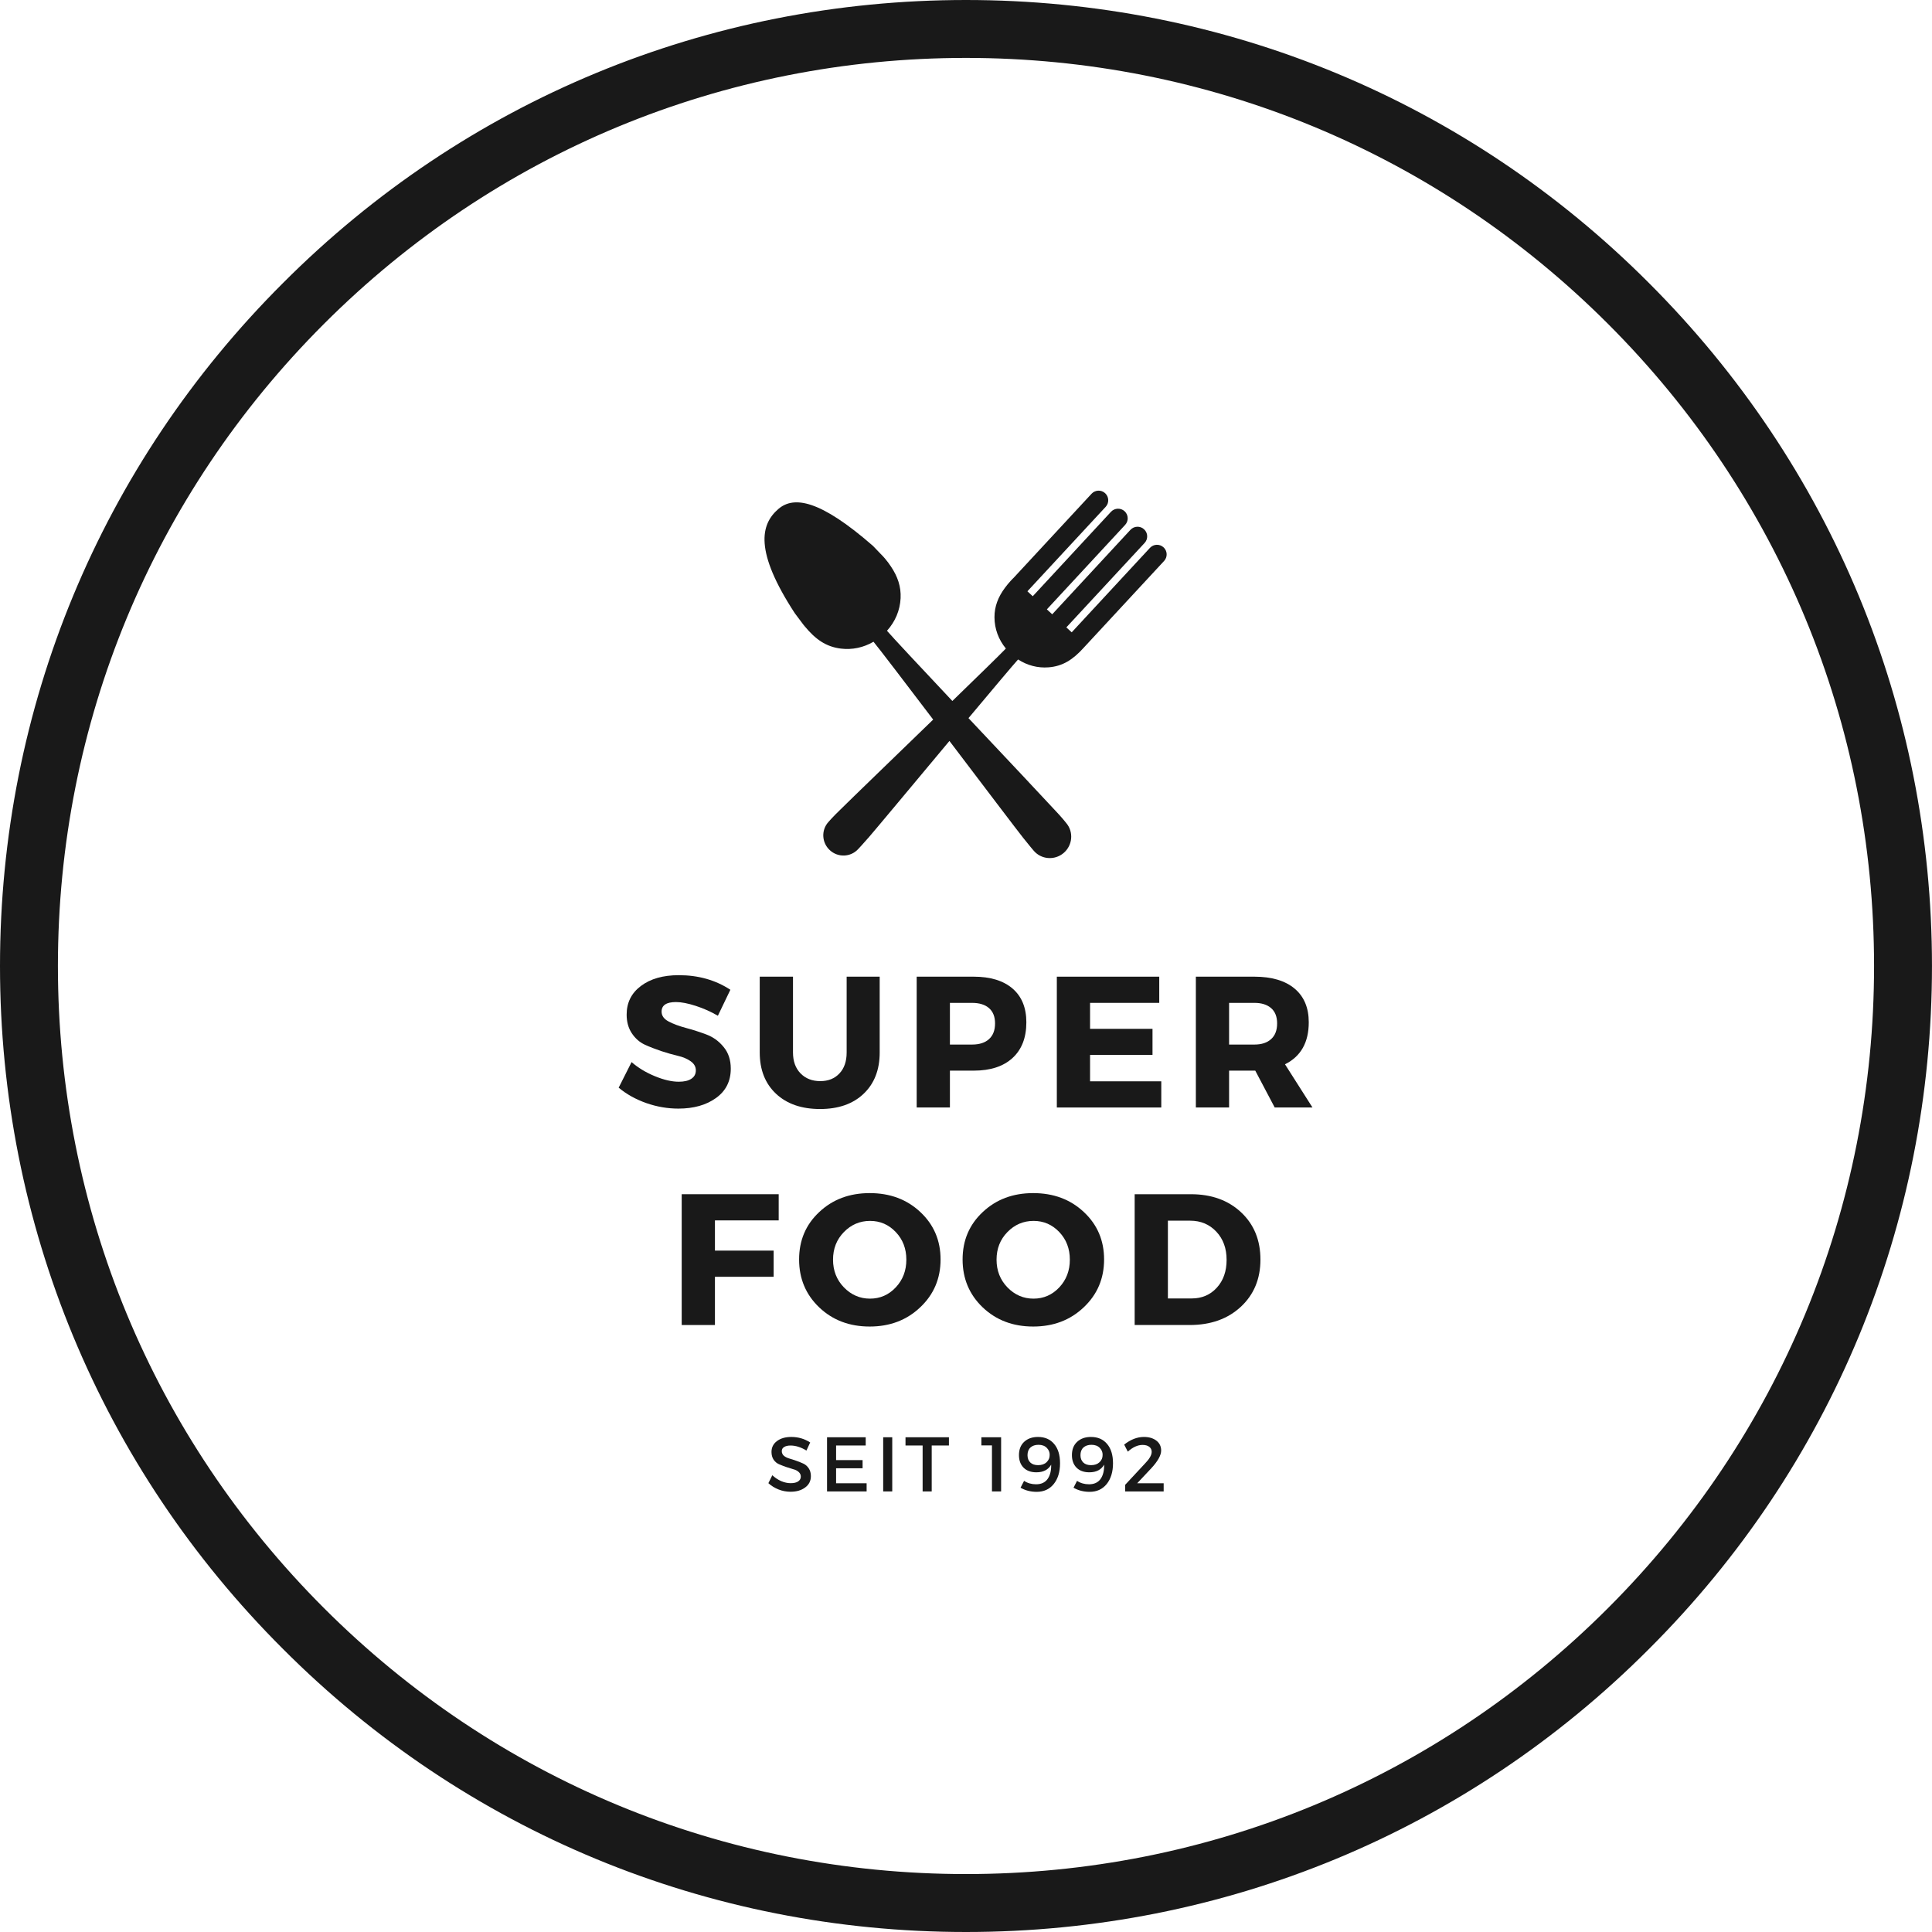
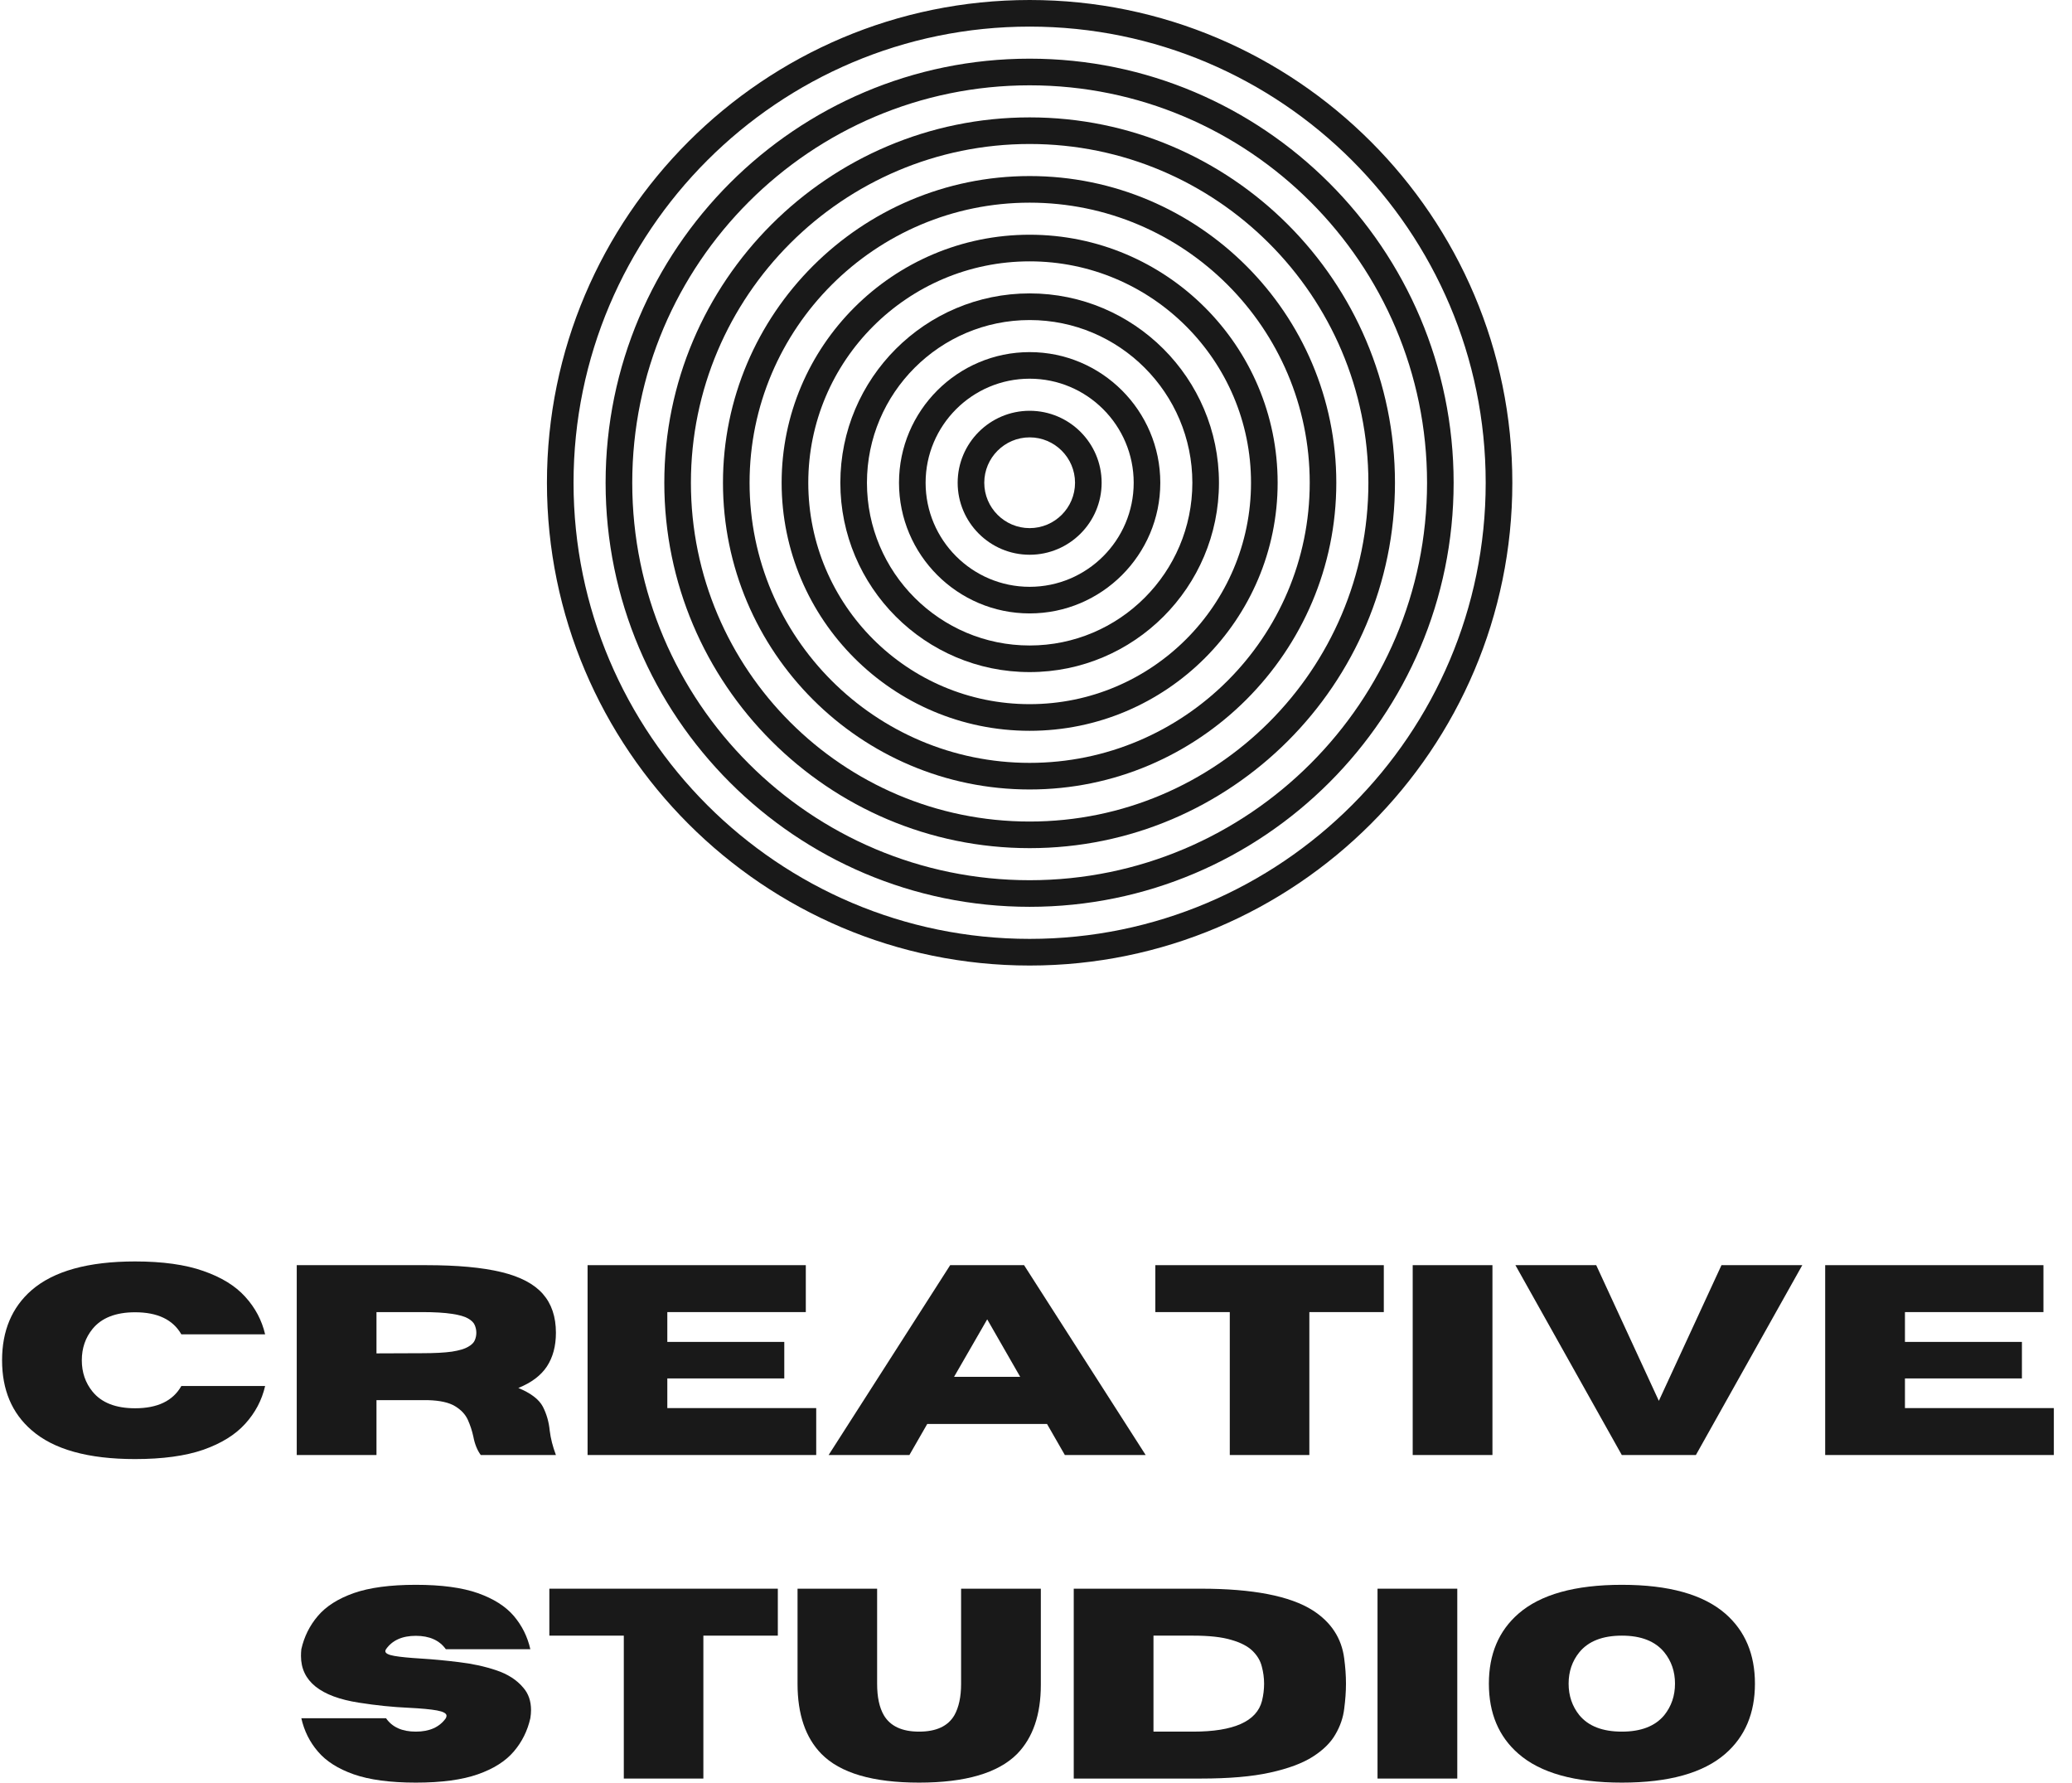
- <svg xmlns="http://www.w3.org/2000/svg" width="80" height="80" viewBox="0 0 80 80" fill="none">
-   <path d="M39.999 80C29.32 80 19.264 75.843 11.719 68.281C4.156 60.735 0 50.679 0 39.999C0 29.32 4.156 19.264 11.719 11.719C19.264 4.156 29.32 0 39.999 0C50.679 0 60.735 4.156 68.28 11.719C75.843 19.28 79.999 29.32 79.999 39.999C79.999 50.679 75.843 60.735 68.28 68.281C60.735 75.843 50.679 80 39.999 80ZM39.999 2.398C29.959 2.398 20.511 6.314 13.413 13.413C6.314 20.511 2.398 29.96 2.398 39.999C2.398 50.04 6.314 59.488 13.413 66.586C20.511 73.685 29.959 77.601 39.999 77.601C50.04 77.601 59.488 73.685 66.586 66.586C73.685 59.488 77.601 50.04 77.601 39.999C77.601 29.96 73.685 20.511 66.586 13.413C59.488 6.314 50.04 2.398 39.999 2.398Z" fill="#191919" />
-   <path d="M48.181 22.665C48.019 22.515 47.767 22.524 47.617 22.686L44.377 26.183L44.155 25.979L47.396 22.482C47.546 22.32 47.537 22.068 47.375 21.918C47.214 21.767 46.961 21.777 46.81 21.938L43.57 25.437L43.349 25.232L46.59 21.734C46.739 21.572 46.73 21.32 46.568 21.17C46.408 21.021 46.154 21.03 46.004 21.192L42.764 24.689L42.543 24.484L45.783 20.988C45.933 20.825 45.924 20.573 45.762 20.423C45.601 20.273 45.349 20.283 45.199 20.445L41.958 23.942L41.956 23.941L41.855 24.046C41.766 24.144 41.684 24.242 41.611 24.342L41.608 24.346C41.334 24.718 41.178 25.105 41.179 25.558C41.18 26.034 41.346 26.484 41.651 26.854C41.447 27.07 40.534 27.96 39.435 29.026C38.122 27.63 36.962 26.391 36.728 26.119C37.068 25.742 37.268 25.273 37.292 24.77C37.315 24.289 37.168 23.871 36.897 23.465H36.898L36.893 23.459C36.821 23.35 36.74 23.242 36.65 23.134L36.548 23.018L36.546 23.019L36.149 22.605C33.959 20.693 32.871 20.527 32.234 21.073C31.488 21.712 31.234 22.823 32.908 25.388L33.276 25.879L33.278 25.88L33.317 25.928C33.765 26.471 34.197 26.779 34.818 26.857C35.291 26.915 35.758 26.814 36.17 26.573C36.403 26.856 37.46 28.241 38.641 29.796C37.017 31.369 35.261 33.064 34.806 33.516C34.486 33.822 34.31 34.029 34.31 34.029C33.999 34.364 34.021 34.889 34.359 35.202C34.696 35.516 35.222 35.497 35.532 35.162C35.532 35.162 35.752 34.93 35.945 34.704L35.946 34.705C36.23 34.378 37.812 32.48 39.314 30.681C40.721 32.536 42.118 34.38 42.385 34.716V34.714C42.579 34.963 42.8 35.221 42.8 35.221C43.112 35.592 43.668 35.637 44.041 35.322C44.414 35.006 44.464 34.45 44.151 34.081C44.151 34.081 43.975 33.852 43.65 33.513C43.221 33.045 41.647 31.376 40.103 29.736C41.109 28.535 41.952 27.532 42.157 27.307C42.534 27.552 42.97 27.668 43.417 27.633C44.006 27.587 44.425 27.317 44.871 26.825L44.911 26.78L44.913 26.779L48.203 23.228C48.352 23.066 48.343 22.814 48.181 22.665Z" fill="#191919" />
-   <path d="M28.108 40.38C28.919 40.38 29.631 40.582 30.243 40.984L29.726 42.06C29.442 41.894 29.138 41.758 28.813 41.652C28.487 41.546 28.213 41.493 27.991 41.493C27.593 41.493 27.395 41.626 27.395 41.889C27.395 42.059 27.492 42.196 27.687 42.298C27.884 42.401 28.122 42.49 28.404 42.565C28.688 42.64 28.969 42.731 29.25 42.836C29.531 42.942 29.769 43.114 29.963 43.353C30.161 43.59 30.26 43.889 30.26 44.25C30.26 44.77 30.055 45.175 29.647 45.467C29.24 45.759 28.722 45.905 28.091 45.905C27.643 45.905 27.2 45.829 26.761 45.676C26.321 45.52 25.941 45.308 25.618 45.038L26.152 43.979C26.424 44.215 26.745 44.41 27.115 44.562C27.488 44.716 27.818 44.792 28.108 44.792C28.33 44.792 28.502 44.752 28.625 44.671C28.75 44.59 28.813 44.474 28.813 44.321C28.813 44.17 28.742 44.045 28.6 43.945C28.458 43.843 28.281 43.768 28.07 43.72C27.859 43.67 27.629 43.605 27.382 43.524C27.134 43.441 26.904 43.351 26.69 43.253C26.479 43.153 26.302 42.996 26.16 42.782C26.019 42.568 25.948 42.313 25.948 42.014C25.948 41.517 26.145 41.121 26.54 40.826C26.934 40.529 27.457 40.38 28.108 40.38Z" fill="#191919" />
-   <path d="M36.426 40.442V43.582C36.426 44.3 36.203 44.87 35.759 45.292C35.317 45.712 34.716 45.922 33.957 45.922C33.192 45.922 32.585 45.712 32.135 45.292C31.685 44.87 31.459 44.3 31.459 43.582V40.442H32.836V43.582C32.836 43.944 32.94 44.232 33.148 44.446C33.357 44.66 33.629 44.767 33.966 44.767C34.296 44.767 34.56 44.661 34.758 44.45C34.958 44.239 35.058 43.949 35.058 43.582V40.442H36.426Z" fill="#191919" />
-   <path d="M37.958 40.442H40.319C41.011 40.442 41.547 40.607 41.928 40.934C42.309 41.263 42.499 41.729 42.499 42.331C42.499 42.965 42.309 43.457 41.928 43.808C41.547 44.158 41.011 44.333 40.319 44.333H39.334V45.859H37.958V40.442ZM39.334 41.527V43.253H40.248C40.553 43.253 40.788 43.178 40.952 43.028C41.119 42.878 41.203 42.661 41.203 42.377C41.203 42.1 41.119 41.888 40.952 41.743C40.788 41.6 40.553 41.527 40.248 41.527H39.334Z" fill="#191919" />
-   <path d="M48.002 41.527H45.137V42.602H47.723V43.682H45.137V44.775H48.086V45.859H43.761V40.442H48.002V41.527Z" fill="#191919" />
-   <path d="M52.783 45.859L51.978 44.333H50.894V45.859H49.518V40.442H51.941C52.658 40.442 53.213 40.607 53.605 40.934C53.997 41.263 54.193 41.729 54.193 42.331C54.193 43.165 53.864 43.745 53.209 44.07L54.347 45.859H52.783ZM50.894 43.253H51.941C52.238 43.253 52.468 43.178 52.633 43.028C52.8 42.878 52.883 42.661 52.883 42.377C52.883 42.1 52.8 41.888 52.633 41.743C52.468 41.6 52.238 41.527 51.941 41.527H50.894V43.253Z" fill="#191919" />
-   <path d="M32.244 50.534H29.604V51.785H32.035V52.869H29.604V54.866H28.228V49.45H32.244V50.534Z" fill="#191919" />
-   <path d="M36.012 49.404C36.854 49.404 37.553 49.665 38.109 50.188C38.668 50.711 38.947 51.366 38.947 52.152C38.947 52.942 38.666 53.602 38.105 54.132C37.546 54.664 36.848 54.929 36.012 54.929C35.175 54.929 34.478 54.665 33.923 54.137C33.366 53.606 33.089 52.944 33.089 52.152C33.089 51.362 33.366 50.708 33.923 50.188C34.478 49.665 35.175 49.404 36.012 49.404ZM36.029 50.555C35.605 50.555 35.245 50.709 34.944 51.017C34.644 51.324 34.494 51.705 34.494 52.16C34.494 52.614 34.644 52.996 34.944 53.307C35.247 53.618 35.607 53.774 36.024 53.774C36.443 53.774 36.8 53.618 37.092 53.307C37.384 52.996 37.53 52.614 37.53 52.16C37.53 51.705 37.384 51.324 37.092 51.017C36.8 50.709 36.446 50.555 36.029 50.555Z" fill="#191919" />
-   <path d="M42.782 49.404C43.625 49.404 44.323 49.665 44.88 50.188C45.439 50.711 45.718 51.366 45.718 52.152C45.718 52.942 45.437 53.602 44.876 54.132C44.317 54.664 43.619 54.929 42.782 54.929C41.945 54.929 41.249 54.665 40.693 54.137C40.137 53.606 39.859 52.944 39.859 52.152C39.859 51.362 40.137 50.708 40.693 50.188C41.249 49.665 41.945 49.404 42.782 49.404ZM42.799 50.555C42.376 50.555 42.015 50.709 41.715 51.017C41.415 51.324 41.265 51.705 41.265 52.16C41.265 52.614 41.415 52.996 41.715 53.307C42.017 53.618 42.378 53.774 42.795 53.774C43.214 53.774 43.571 53.618 43.863 53.307C44.154 52.996 44.3 52.614 44.3 52.16C44.3 51.705 44.154 51.324 43.863 51.017C43.571 50.709 43.216 50.555 42.799 50.555Z" fill="#191919" />
-   <path d="M46.984 49.45H49.315C50.166 49.45 50.858 49.7 51.392 50.2C51.926 50.701 52.192 51.353 52.192 52.156C52.192 52.956 51.921 53.609 51.379 54.112C50.837 54.615 50.13 54.866 49.261 54.866H46.984V49.45ZM48.36 50.546V53.766H49.344C49.767 53.766 50.113 53.618 50.383 53.324C50.655 53.026 50.791 52.642 50.791 52.168C50.791 51.693 50.65 51.304 50.366 51.001C50.082 50.699 49.721 50.546 49.282 50.546H48.36Z" fill="#191919" />
-   <path d="M32.764 59.501C33.056 59.501 33.316 59.578 33.548 59.73L33.393 60.064C33.165 59.925 32.945 59.856 32.734 59.856C32.623 59.856 32.534 59.877 32.468 59.918C32.403 59.958 32.372 60.014 32.372 60.089C32.372 60.164 32.401 60.229 32.459 60.281C32.52 60.331 32.595 60.368 32.684 60.394C32.773 60.419 32.87 60.451 32.976 60.489C33.082 60.526 33.179 60.565 33.268 60.606C33.357 60.648 33.431 60.714 33.489 60.802C33.548 60.892 33.577 60.998 33.577 61.123C33.577 61.321 33.498 61.478 33.339 61.594C33.183 61.711 32.982 61.77 32.734 61.77C32.562 61.77 32.395 61.738 32.234 61.674C32.076 61.61 31.936 61.524 31.817 61.415L31.98 61.086C32.093 61.192 32.218 61.273 32.351 61.332C32.486 61.388 32.616 61.415 32.739 61.415C32.872 61.415 32.974 61.392 33.047 61.344C33.122 61.294 33.16 61.227 33.16 61.144C33.16 61.067 33.129 61.001 33.068 60.948C33.01 60.896 32.935 60.858 32.843 60.836C32.753 60.81 32.656 60.78 32.551 60.744C32.448 60.708 32.351 60.671 32.259 60.631C32.169 60.593 32.094 60.53 32.034 60.444C31.976 60.355 31.946 60.248 31.946 60.123C31.946 59.934 32.022 59.784 32.172 59.672C32.322 59.559 32.519 59.501 32.764 59.501Z" fill="#191919" />
-   <path d="M35.847 59.855H34.621V60.46H35.718V60.798H34.621V61.419H35.885V61.757H34.246V59.514H35.847V59.855Z" fill="#191919" />
-   <path d="M36.946 61.757H36.571V59.514H36.946V61.757Z" fill="#191919" />
-   <path d="M39.293 59.855H38.58V61.757H38.204V59.855H37.495V59.514H39.293V59.855Z" fill="#191919" />
-   <path d="M41.454 61.757H41.075V59.851H40.637V59.514H41.454V61.757Z" fill="#191919" />
-   <path d="M42.926 61.774C42.682 61.774 42.459 61.718 42.259 61.603L42.405 61.319C42.549 61.414 42.715 61.461 42.901 61.461C43.112 61.461 43.271 61.389 43.377 61.244C43.482 61.097 43.532 60.898 43.527 60.648C43.407 60.859 43.203 60.965 42.914 60.965C42.689 60.965 42.512 60.901 42.384 60.773C42.256 60.643 42.193 60.469 42.193 60.252C42.193 60.021 42.264 59.839 42.405 59.706C42.549 59.57 42.741 59.501 42.981 59.501C43.264 59.501 43.486 59.597 43.648 59.789C43.812 59.981 43.894 60.248 43.894 60.59C43.894 60.948 43.806 61.236 43.631 61.453C43.456 61.667 43.221 61.774 42.926 61.774ZM42.985 60.669C43.132 60.669 43.249 60.629 43.335 60.548C43.424 60.464 43.467 60.363 43.465 60.243C43.467 60.135 43.428 60.039 43.348 59.956C43.266 59.87 43.152 59.826 43.002 59.826C42.862 59.826 42.751 59.864 42.668 59.939C42.587 60.014 42.547 60.12 42.547 60.256C42.547 60.384 42.586 60.485 42.664 60.56C42.741 60.633 42.848 60.669 42.985 60.669Z" fill="#191919" />
-   <path d="M45.119 61.774C44.874 61.774 44.652 61.718 44.452 61.603L44.598 61.319C44.742 61.414 44.908 61.461 45.094 61.461C45.305 61.461 45.463 61.389 45.57 61.244C45.675 61.097 45.725 60.898 45.72 60.648C45.6 60.859 45.396 60.965 45.107 60.965C44.882 60.965 44.705 60.901 44.577 60.773C44.449 60.643 44.386 60.469 44.386 60.252C44.386 60.021 44.456 59.839 44.598 59.706C44.742 59.57 44.934 59.501 45.174 59.501C45.457 59.501 45.679 59.597 45.841 59.789C46.005 59.981 46.087 60.248 46.087 60.59C46.087 60.948 45.999 61.236 45.824 61.453C45.649 61.667 45.413 61.774 45.119 61.774ZM45.178 60.669C45.325 60.669 45.441 60.629 45.528 60.548C45.617 60.464 45.659 60.363 45.657 60.243C45.659 60.135 45.621 60.039 45.541 59.956C45.459 59.87 45.345 59.826 45.194 59.826C45.055 59.826 44.944 59.864 44.861 59.939C44.78 60.014 44.74 60.12 44.74 60.256C44.74 60.384 44.779 60.485 44.857 60.56C44.934 60.633 45.041 60.669 45.178 60.669Z" fill="#191919" />
-   <path d="M47.368 59.501C47.581 59.501 47.753 59.553 47.885 59.655C48.015 59.755 48.081 59.892 48.081 60.064C48.081 60.259 47.944 60.504 47.672 60.798L47.088 61.419H48.185V61.757H46.592V61.482L47.418 60.594C47.598 60.408 47.689 60.25 47.689 60.118C47.689 60.03 47.655 59.96 47.589 59.91C47.522 59.858 47.43 59.831 47.313 59.831C47.11 59.831 46.906 59.924 46.7 60.11L46.55 59.818C46.814 59.608 47.086 59.501 47.368 59.501Z" fill="#191919" />
+ <svg xmlns="http://www.w3.org/2000/svg" width="93" height="80" viewBox="0 0 93 80" fill="none">
+   <path d="M46.215 1.194C34.927 1.194 25.743 10.377 25.743 21.665C25.743 32.953 34.927 42.135 46.215 42.135C57.503 42.135 66.684 32.953 66.684 21.665C66.684 10.377 57.503 1.194 46.215 1.194ZM46.215 43.331C34.27 43.331 24.549 33.611 24.549 21.665C24.549 9.72 34.27 0 46.215 0C58.16 0 67.88 9.72 67.88 21.665C67.88 33.611 58.16 43.331 46.215 43.331Z" fill="#191919" />
+   <path d="M46.215 3.829C36.38 3.829 28.378 11.831 28.378 21.666C28.378 31.5 36.38 39.502 46.215 39.502C56.05 39.502 64.052 31.5 64.052 21.666C64.052 11.831 56.05 3.829 46.215 3.829ZM46.215 40.696C35.721 40.696 27.182 32.16 27.182 21.666C27.182 11.171 35.721 2.633 46.215 2.633C56.709 2.633 65.245 11.171 65.245 21.666C65.245 32.16 56.709 40.696 46.215 40.696Z" fill="#191919" />
+   <path d="M46.215 6.462C37.831 6.462 31.011 13.281 31.011 21.665C31.011 30.049 37.831 36.869 46.215 36.869C54.599 36.869 61.419 30.049 61.419 21.665C61.419 13.281 54.599 6.462 46.215 6.462ZM46.215 38.063C37.174 38.063 29.817 30.706 29.817 21.665C29.817 12.624 37.174 5.268 46.215 5.268C55.256 5.268 62.612 12.624 62.612 21.665C62.612 30.706 55.256 38.063 46.215 38.063Z" fill="#191919" />
+   <path d="M46.215 9.095C39.284 9.095 33.644 14.735 33.644 21.665C33.644 28.596 39.284 34.236 46.215 34.236C53.146 34.236 58.786 28.596 58.786 21.665C58.786 14.735 53.146 9.095 46.215 9.095ZM46.215 35.43C38.625 35.43 32.45 29.255 32.45 21.665C32.45 14.075 38.625 7.901 46.215 7.901C53.805 7.901 59.979 14.075 59.979 21.665C59.979 29.255 53.805 35.43 46.215 35.43Z" fill="#191919" />
+   <path d="M46.215 11.729C40.735 11.729 36.279 16.186 36.279 21.665C36.279 27.145 40.735 31.601 46.215 31.601C51.695 31.601 56.151 27.145 56.151 21.665C56.151 16.186 51.695 11.729 46.215 11.729ZM46.215 32.797C40.078 32.797 35.083 27.802 35.083 21.665C35.083 15.527 40.078 10.534 46.215 10.534C52.352 10.534 57.346 15.527 57.346 21.665C57.346 27.802 52.352 32.797 46.215 32.797Z" fill="#191919" />
+   <path d="M46.215 14.363C42.188 14.363 38.912 17.639 38.912 21.665C38.912 25.692 42.188 28.968 46.215 28.968C50.242 28.968 53.518 25.692 53.518 21.665C53.518 17.639 50.242 14.363 46.215 14.363ZM46.215 30.162C41.529 30.162 37.718 26.351 37.718 21.665C37.718 16.98 41.529 13.167 46.215 13.167C50.901 13.167 54.712 16.98 54.712 21.665C54.712 26.351 50.901 30.162 46.215 30.162Z" fill="#191919" />
+   <path d="M46.215 16.995C43.639 16.995 41.545 19.09 41.545 21.665C41.545 24.239 43.639 26.335 46.215 26.335C48.791 26.335 50.885 24.239 50.885 21.665C50.885 19.09 48.791 16.995 46.215 16.995ZM46.215 27.529C42.982 27.529 40.351 24.898 40.351 21.665C40.351 18.433 42.982 15.802 46.215 15.802C49.448 15.802 52.079 18.433 52.079 21.665C52.079 24.898 49.448 27.529 46.215 27.529Z" fill="#191919" />
+   <path d="M46.215 19.628C45.093 19.628 44.178 20.543 44.178 21.665C44.178 22.788 45.093 23.701 46.215 23.701C47.338 23.701 48.252 22.788 48.252 21.665C48.252 20.543 47.338 19.628 46.215 19.628ZM46.215 24.896C44.434 24.896 42.984 23.447 42.984 21.665C42.984 19.884 44.434 18.435 46.215 18.435C47.997 18.435 49.446 19.884 49.446 21.665C49.446 23.447 47.997 24.896 46.215 24.896Z" fill="#191919" />
+   <path d="M6.064 65.48C3.958 65.48 2.407 65.049 1.416 64.182C0.533 63.418 0.093 62.372 0.093 61.046C0.093 59.722 0.533 58.674 1.416 57.902C2.407 57.043 3.958 56.611 6.064 56.611C7.299 56.611 8.321 56.754 9.128 57.039C9.936 57.32 10.562 57.704 11.005 58.195C11.453 58.686 11.752 59.248 11.9 59.882H8.139C7.762 59.223 7.072 58.892 6.064 58.892C5.197 58.892 4.561 59.142 4.156 59.636C3.833 60.032 3.672 60.504 3.672 61.046C3.672 61.59 3.833 62.059 4.156 62.456C4.561 62.952 5.197 63.2 6.064 63.2C7.072 63.2 7.762 62.867 8.139 62.202H11.9C11.752 62.842 11.453 63.406 11.005 63.897C10.562 64.388 9.936 64.776 9.128 65.061C8.321 65.34 7.299 65.48 6.064 65.48Z" fill="#191919" />
+   <path d="M24.952 65.298H21.578C21.42 65.082 21.309 64.807 21.246 64.475C21.192 64.221 21.111 63.972 21 63.722C20.889 63.475 20.695 63.269 20.422 63.105C20.153 62.942 19.751 62.851 19.218 62.836H16.898V65.298H13.319V56.778H19.131C20.525 56.778 21.645 56.881 22.497 57.087C23.352 57.292 23.974 57.621 24.366 58.069C24.756 58.512 24.952 59.094 24.952 59.811C24.952 60.408 24.817 60.911 24.548 61.323C24.279 61.731 23.851 62.052 23.265 62.289C23.829 62.523 24.195 62.802 24.366 63.129C24.534 63.457 24.637 63.816 24.674 64.206C24.716 64.554 24.809 64.918 24.952 65.298ZM16.898 60.737L18.941 60.729C19.512 60.729 19.959 60.705 20.288 60.658C20.614 60.606 20.854 60.535 21.008 60.444C21.166 60.355 21.265 60.258 21.309 60.151C21.357 60.04 21.38 59.927 21.38 59.811C21.38 59.696 21.357 59.581 21.309 59.47C21.265 59.359 21.166 59.26 21.008 59.169C20.854 59.08 20.614 59.011 20.288 58.963C19.959 58.912 19.512 58.884 18.941 58.884H16.898V60.737Z" fill="#191919" />
+   <path d="M36.635 65.298H26.373V56.778H36.168V58.884H29.952V60.222H35.202V61.861H29.952V63.192H36.635V65.298Z" fill="#191919" />
+   <path d="M51.422 65.298H47.795L46.995 63.905H41.618L40.818 65.298H37.192L42.648 56.778H45.965L51.422 65.298ZM45.791 61.79L44.31 59.209L42.822 61.79H45.791Z" fill="#191919" />
+   <path d="M58.769 65.298H55.198V58.884H51.856V56.778H62.111V58.884H58.769V65.298Z" fill="#191919" />
+   <path d="M66.987 65.298H63.408V56.778H66.987V65.298Z" fill="#191919" />
+   <path d="M76.119 65.298H72.793L68.018 56.778H71.645L74.456 62.867L77.267 56.778H80.894L76.119 65.298Z" fill="#191919" />
+   <path d="M92.185 65.298H81.922V56.778H91.718V58.884H85.502V60.222H90.752V61.861H85.502V63.192H92.185V65.298Z" fill="#191919" />
+   <path d="M18.665 80C17.512 80 16.584 79.875 15.877 79.628C15.174 79.38 14.638 79.04 14.27 78.606C13.899 78.175 13.652 77.676 13.525 77.11H17.326C17.605 77.512 18.051 77.712 18.665 77.712C19.276 77.712 19.726 77.512 20.011 77.11C20.03 77.068 20.042 77.031 20.042 76.999C20.042 76.894 19.9 76.815 19.615 76.761C19.334 76.71 18.912 76.67 18.348 76.642C17.639 76.611 16.895 76.536 16.115 76.413C14.377 76.144 13.509 75.445 13.509 74.314C13.509 74.219 13.514 74.12 13.525 74.013C13.652 73.449 13.899 72.951 14.27 72.517C14.638 72.085 15.174 71.745 15.877 71.495C16.584 71.248 17.512 71.123 18.665 71.123C19.815 71.123 20.741 71.248 21.444 71.495C22.151 71.745 22.689 72.085 23.059 72.517C23.428 72.951 23.677 73.449 23.804 74.013H20.011C19.726 73.614 19.276 73.412 18.665 73.412C18.051 73.412 17.605 73.614 17.326 74.013C17.305 74.045 17.295 74.075 17.295 74.101C17.295 74.196 17.429 74.267 17.698 74.314C17.972 74.362 18.373 74.401 18.902 74.433C19.429 74.465 19.991 74.518 20.589 74.592C21.185 74.661 21.745 74.782 22.267 74.956C22.79 75.13 23.196 75.391 23.487 75.74C23.719 76.005 23.835 76.34 23.835 76.746C23.835 76.862 23.824 76.983 23.804 77.11C23.677 77.676 23.428 78.175 23.059 78.606C22.689 79.04 22.151 79.38 21.444 79.628C20.741 79.875 19.815 80 18.665 80Z" fill="#191919" />
+   <path d="M31.57 79.818H27.999V73.404H24.657V71.297H34.912V73.404H31.57V79.818Z" fill="#191919" />
+   <path d="M41.253 80C39.173 80 37.71 79.57 36.866 78.709C36.154 77.981 35.797 76.933 35.797 75.566V71.297H39.369V75.566C39.369 76.157 39.468 76.627 39.67 76.975C39.959 77.466 40.487 77.712 41.253 77.712C42.023 77.712 42.552 77.466 42.837 76.975C43.037 76.617 43.138 76.148 43.138 75.566V71.297H46.717V75.613C46.717 76.949 46.363 77.981 45.656 78.709C44.801 79.57 43.332 80 41.253 80Z" fill="#191919" />
+   <path d="M53.895 79.818H48.194V71.297H53.895C56.228 71.297 57.904 71.622 58.924 72.271C59.747 72.8 60.217 73.519 60.333 74.425C60.385 74.817 60.413 75.193 60.413 75.558C60.413 75.918 60.385 76.294 60.333 76.69C60.286 77.086 60.153 77.47 59.937 77.838C59.726 78.208 59.387 78.541 58.924 78.836C58.459 79.133 57.819 79.371 57.008 79.549C56.2 79.729 55.163 79.818 53.895 79.818ZM53.555 77.712C55.376 77.712 56.406 77.252 56.643 76.334C56.707 76.076 56.738 75.817 56.738 75.558C56.738 75.3 56.703 75.043 56.635 74.79C56.572 74.532 56.433 74.299 56.224 74.093C56.012 73.883 55.693 73.717 55.265 73.594C54.842 73.467 54.272 73.404 53.555 73.404H51.773V77.712H53.555Z" fill="#191919" />
+   <path d="M65.409 79.818H61.829V71.297H65.409V79.818Z" fill="#191919" />
+   <path d="M72.798 80C70.691 80 69.141 79.569 68.15 78.701C67.267 77.931 66.827 76.884 66.827 75.558C66.827 74.239 67.267 73.194 68.15 72.422C69.141 71.557 70.691 71.123 72.798 71.123C74.904 71.123 76.452 71.557 77.446 72.422C78.327 73.194 78.769 74.239 78.769 75.558C78.769 76.884 78.327 77.931 77.446 78.701C76.452 79.569 74.904 80 72.798 80ZM72.798 77.712C73.657 77.712 74.29 77.466 74.698 76.975C75.019 76.575 75.181 76.102 75.181 75.558C75.181 75.015 75.019 74.544 74.698 74.148C74.29 73.653 73.657 73.404 72.798 73.404C71.931 73.404 71.295 73.653 70.889 74.148C70.567 74.544 70.406 75.015 70.406 75.558C70.406 76.102 70.567 76.575 70.889 76.975C71.295 77.466 71.931 77.712 72.798 77.712Z" fill="#191919" />
</svg>
